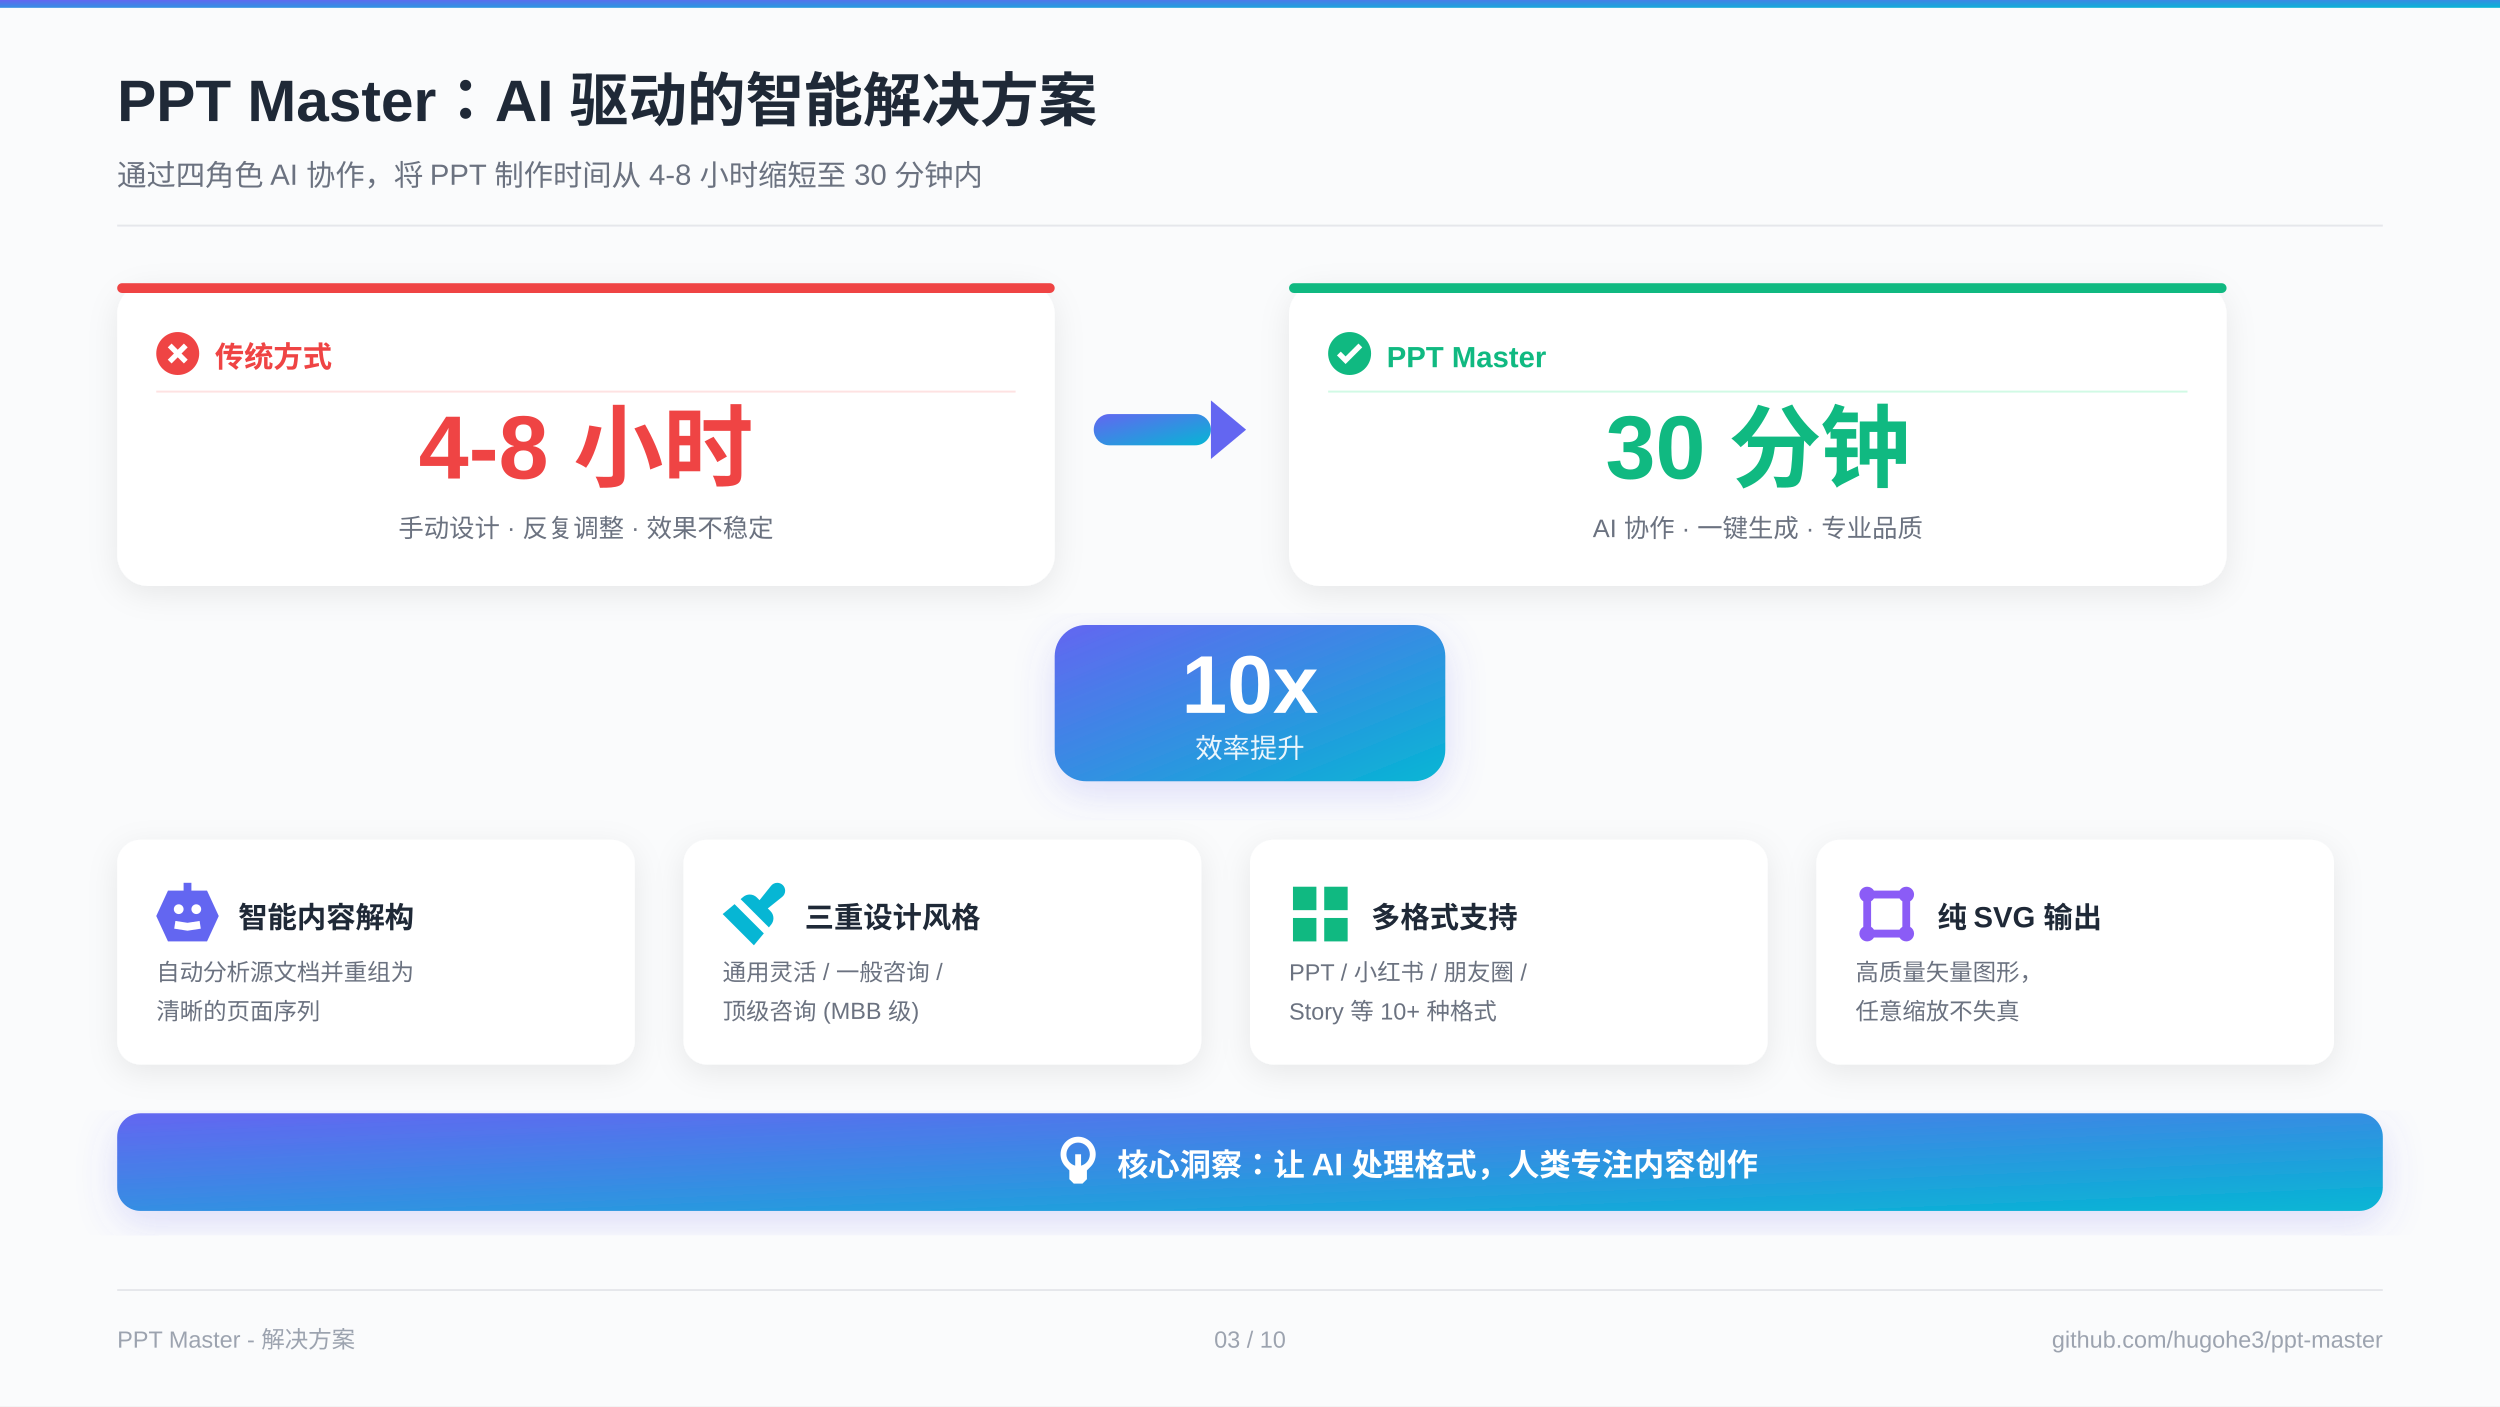
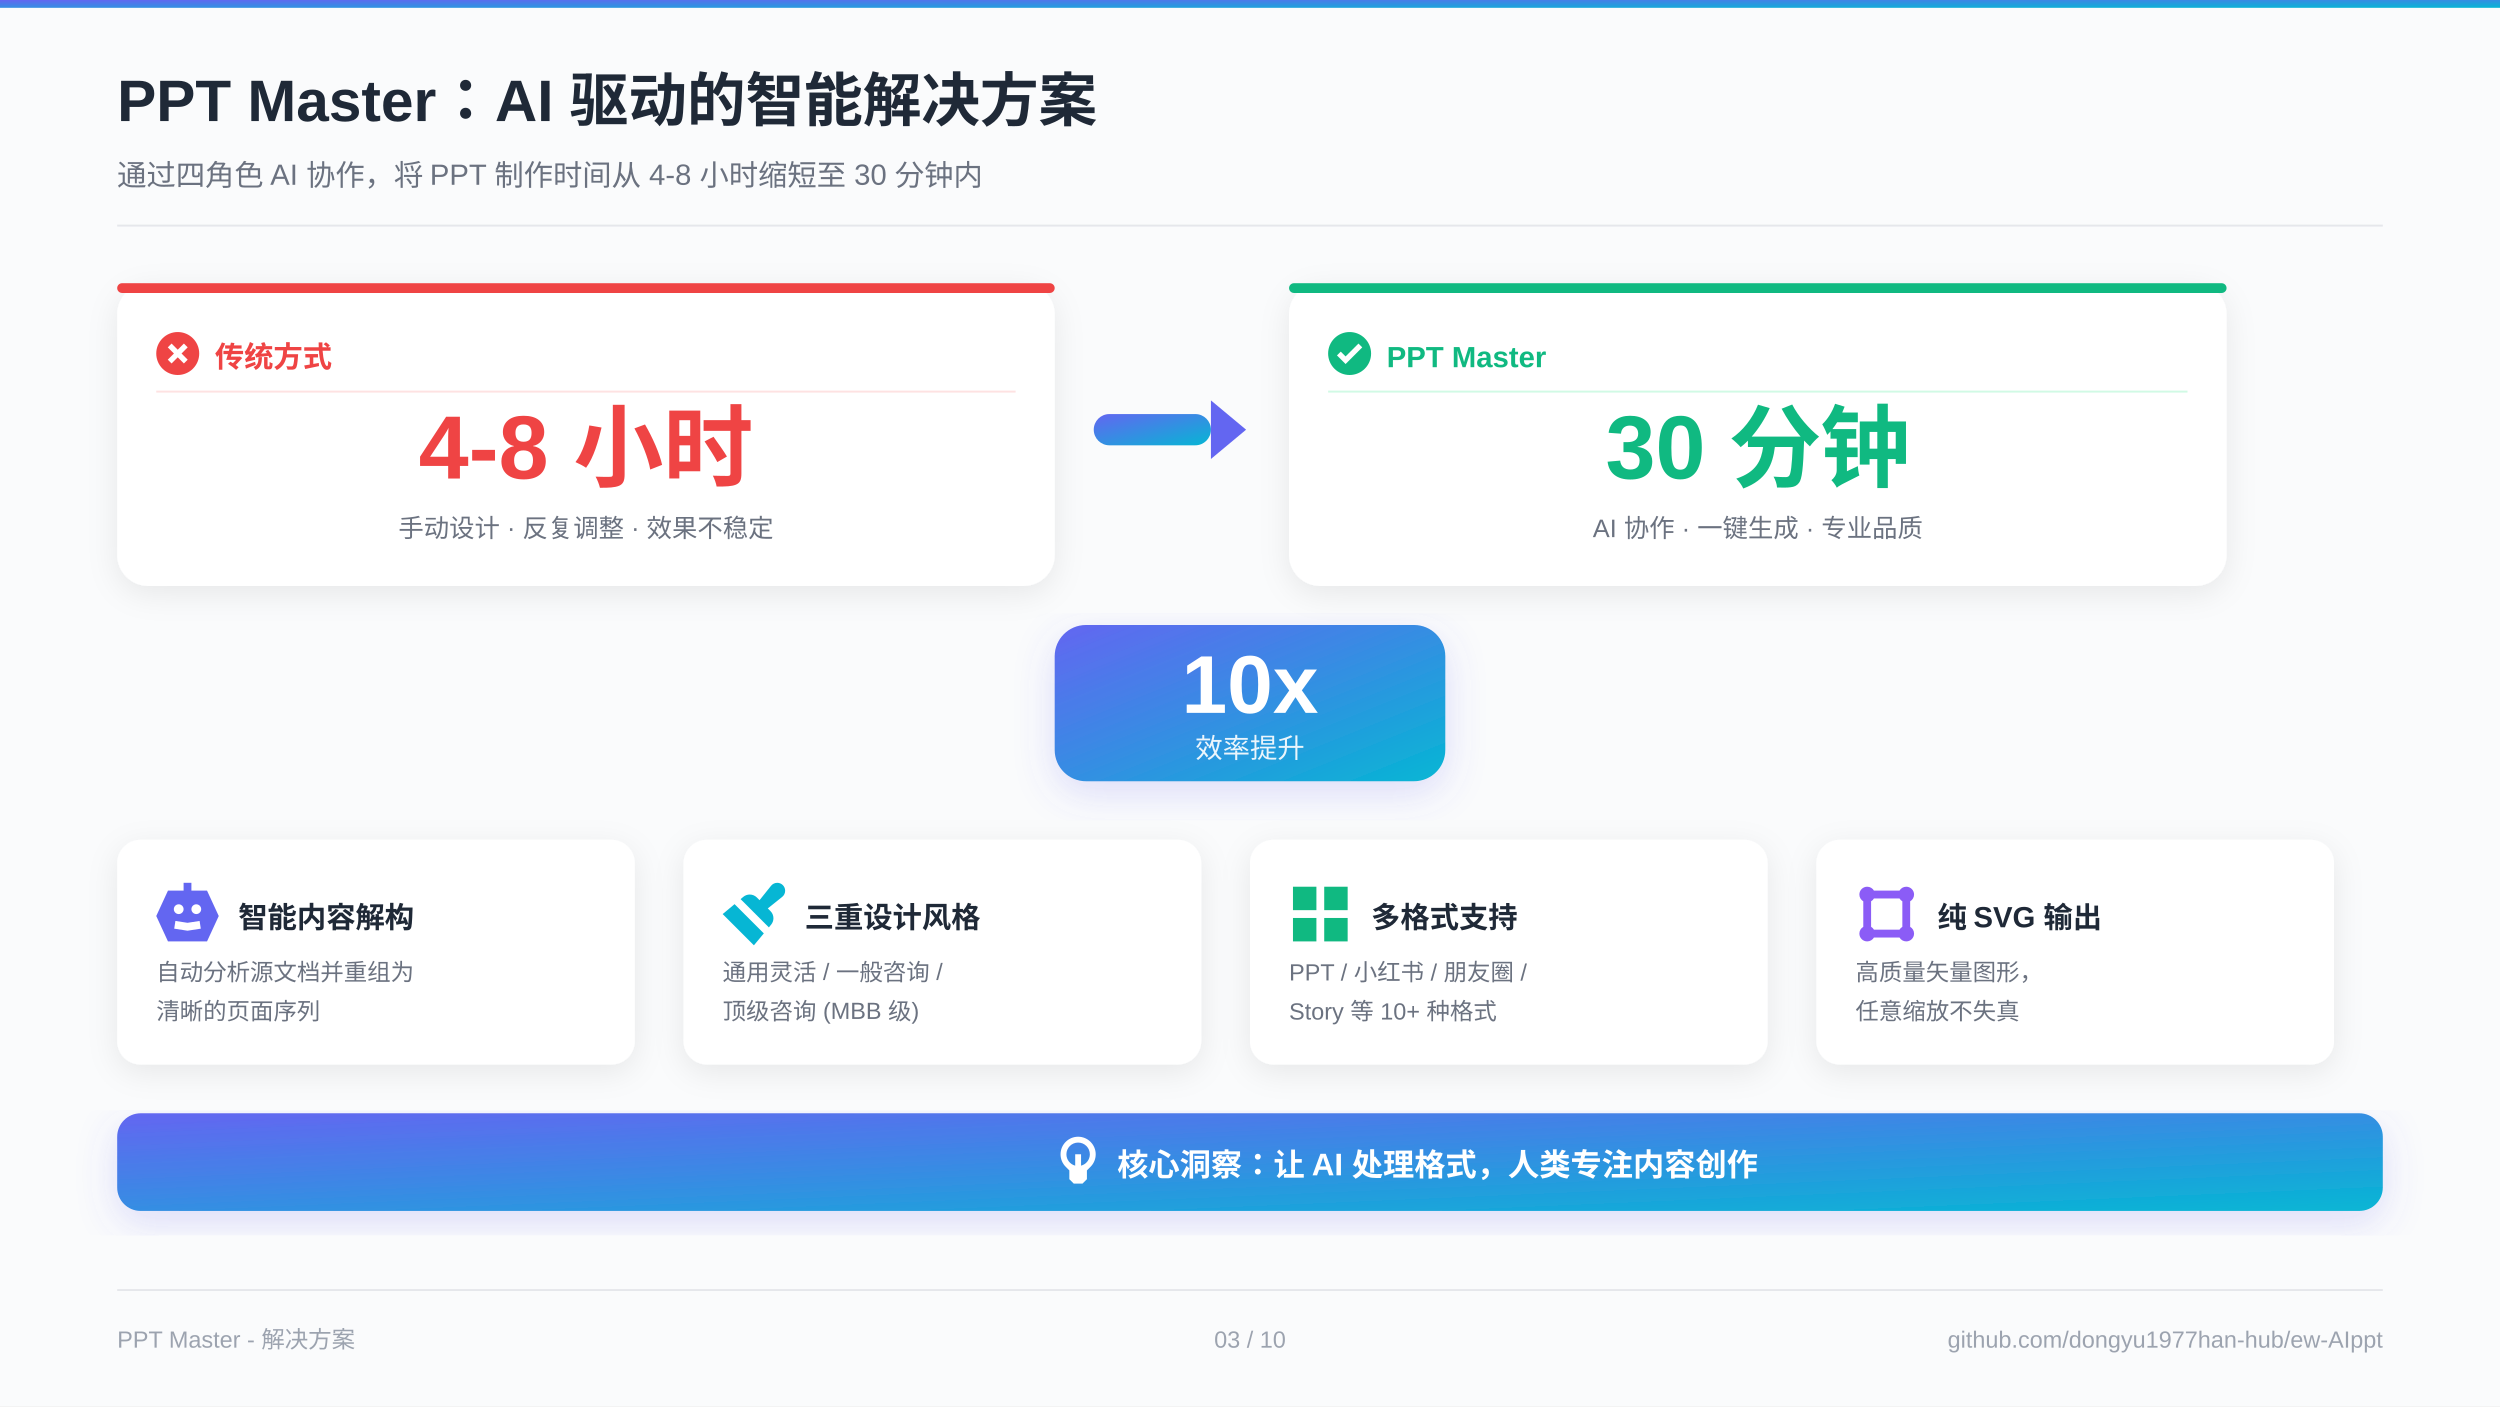
<svg xmlns="http://www.w3.org/2000/svg" viewBox="0 0 1280 720" width="1280" height="720">
  <defs>
    <linearGradient id="gradient1" x1="0%" y1="0%" x2="100%" y2="100%">
      <stop offset="0%" stop-color="#6366F1" />
      <stop offset="100%" stop-color="#06B6D4" />
    </linearGradient>
    <filter id="cardShadow" x="-15%" y="-15%" width="140%" height="140%">
      <feGaussianBlur in="SourceAlpha" stdDeviation="8" />
      <feOffset dx="0" dy="4" result="offsetBlur" />
      <feFlood flood-color="#000000" flood-opacity="0.08" result="shadowColor" />
      <feComposite in="shadowColor" in2="offsetBlur" operator="in" result="shadow" />
      <feMerge>
        <feMergeNode in="shadow" />
        <feMergeNode in="SourceGraphic" />
      </feMerge>
    </filter>
    <filter id="accentShadow" x="-15%" y="-15%" width="140%" height="140%">
      <feGaussianBlur in="SourceAlpha" stdDeviation="10" />
      <feOffset dx="0" dy="6" result="offsetBlur" />
      <feFlood flood-color="#6366F1" flood-opacity="0.20" result="shadowColor" />
      <feComposite in="shadowColor" in2="offsetBlur" operator="in" result="shadow" />
      <feMerge>
        <feMergeNode in="shadow" />
        <feMergeNode in="SourceGraphic" />
      </feMerge>
    </filter>
  </defs>
  <rect width="1280" height="720" fill="#FAFBFC" />
  <rect x="0" y="0" width="1280" height="4" fill="url(#gradient1)" />
  <text x="60" y="62" font-family="Microsoft YaHei, Arial, sans-serif" font-size="30" font-weight="bold" fill="#1F2937">PPT Master：AI 驱动的智能解决方案</text>
  <text x="60" y="95" font-family="Microsoft YaHei, Arial, sans-serif" font-size="15" fill="#6B7280">通过四角色 AI 协作，将 PPT 制作时间从 4-8 小时缩短至 30 分钟内</text>
  <rect x="60" y="115" width="1160" height="1" fill="#E5E7EB" />
  <g transform="translate(60, 145)">
    <g filter="url(#cardShadow)">
      <path fill="#FFFFFF" d="M16,0 H464 A16,16 0 0 1 480,16 V139 A16,16 0 0 1 464,155 H16 A16,16 0 0 1 0,139 V16 A16,16 0 0 1 16,0 Z" />
    </g>
    <path fill="#EF4444" d="M2.50,0 H477.50 A2.50,2.50 0 0 1 480,2.50 V2.50 A2.50,2.50 0 0 1 477.50,5 H2.50 A2.50,2.50 0 0 1 0,2.50 V2.50 A2.50,2.50 0 0 1 2.50,0 Z" />
    <g transform="translate(20.0, 25.0) scale(1.375)" fill="#EF4444">
      <path fill-rule="evenodd" clip-rule="evenodd" d="M8 16C12.418 16 16 12.418 16 8C16 3.582 12.418 0 8 0C3.582 0 0 3.582 0 8C0 12.418 3.582 16 8 16ZM4.293 5.707L6.586 8L4.293 10.293L5.707 11.707L8 9.414L10.293 11.707L11.707 10.293L9.414 8L11.707 5.707L10.293 4.293L8 6.586L5.707 4.293L4.293 5.707Z" />
    </g>
    <text x="50" y="43" font-family="Microsoft YaHei, Arial, sans-serif" font-size="15" font-weight="bold" fill="#EF4444">传统方式</text>
    <rect x="20" y="55" width="440" height="1" fill="#FEE2E2" />
    <text x="240" y="100" font-family="Arial, sans-serif" font-size="46" font-weight="bold" text-anchor="middle" fill="#EF4444">4-8 小时</text>
    <text x="240" y="130" font-family="Microsoft YaHei, Arial, sans-serif" font-size="13" text-anchor="middle" fill="#6B7280">手动设计 · 反复调整 · 效果不稳定</text>
    <g transform="translate(500, 55)">
      <path fill="url(#gradient1)" d="M8,12 H52 A8,8 0 0 1 60,20 V20 A8,8 0 0 1 52,28 H8 A8,8 0 0 1 0,20 V20 A8,8 0 0 1 8,12 Z" />
      <polygon points="60,5 78,20 60,35" fill="#6366F1" />
    </g>
    <g transform="translate(600, 0)">
      <g filter="url(#cardShadow)">
        <path fill="#FFFFFF" d="M16,0 H464 A16,16 0 0 1 480,16 V139 A16,16 0 0 1 464,155 H16 A16,16 0 0 1 0,139 V16 A16,16 0 0 1 16,0 Z" />
      </g>
      <path fill="#10B981" d="M2.50,0 H477.50 A2.50,2.50 0 0 1 480,2.50 V2.50 A2.50,2.50 0 0 1 477.50,5 H2.50 A2.50,2.50 0 0 1 0,2.50 V2.50 A2.50,2.50 0 0 1 2.50,0 Z" />
      <g transform="translate(20.0, 25.0) scale(1.375)" fill="#10B981">
        <path fill-rule="evenodd" clip-rule="evenodd" d="M8 16C12.418 16 16 12.418 16 8C16 3.582 12.418 0 8 0C3.582 0 0 3.582 0 8C0 12.418 3.582 16 8 16ZM12.707 5.707L11.293 4.293L6.5 9.086L4.707 7.293L3.293 8.707L6.5 11.914L12.707 5.707Z" />
      </g>
      <text x="50" y="43" font-family="Microsoft YaHei, Arial, sans-serif" font-size="15" font-weight="bold" fill="#10B981">PPT Master</text>
      <rect x="20" y="55" width="440" height="1" fill="#D1FAE5" />
      <text x="240" y="100" font-family="Arial, sans-serif" font-size="46" font-weight="bold" text-anchor="middle" fill="#10B981">30 分钟</text>
      <text x="240" y="130" font-family="Microsoft YaHei, Arial, sans-serif" font-size="13" text-anchor="middle" fill="#6B7280">AI 协作 · 一键生成 · 专业品质</text>
    </g>
  </g>
  <g transform="translate(540, 320)">
    <g filter="url(#accentShadow)">
      <path fill="url(#gradient1)" d="M16,0 H184 A16,16 0 0 1 200,16 V64 A16,16 0 0 1 184,80 H16 A16,16 0 0 1 0,64 V16 A16,16 0 0 1 16,0 Z" />
    </g>
    <text x="100" y="45" font-family="Arial, sans-serif" font-size="42" font-weight="bold" text-anchor="middle" fill="#FFFFFF">10x</text>
    <text x="100" y="68" font-family="Microsoft YaHei, Arial, sans-serif" font-size="14" text-anchor="middle" fill="#FFFFFF" fill-opacity="0.9">效率提升</text>
  </g>
  <g transform="translate(60, 430)">
    <g filter="url(#cardShadow)">
      <path fill="#FFFFFF" d="M12,0 H253 A12,12 0 0 1 265,12 V103 A12,12 0 0 1 253,115 H12 A12,12 0 0 1 0,103 V12 A12,12 0 0 1 12,0 Z" />
    </g>
    <g transform="translate(20.0, 22.0) scale(2.0)" fill="#6366F1">
      <path fill-rule="evenodd" clip-rule="evenodd" d="M9 0V2H13L16 8.5L13 15H3L0 8.5L3 2H7V0H9ZM4.598 11.738L8 12.262L11.402 11.738L11.098 9.762L8 10.238L4.902 9.762L4.598 11.738ZM7 6.75C7 7.44 6.44 8 5.75 8C5.06 8 4.5 7.44 4.5 6.75C4.5 6.06 5.06 5.5 5.75 5.5C6.44 5.5 7 6.06 7 6.75ZM10.25 8C10.94 8 11.5 7.44 11.5 6.75C11.5 6.06 10.94 5.5 10.25 5.5C9.56 5.5 9 6.06 9 6.75C9 7.44 9.56 8 10.25 8Z" />
    </g>
    <text x="62" y="45" font-family="Microsoft YaHei, Arial, sans-serif" font-size="15" font-weight="bold" fill="#1F2937">智能内容解构</text>
    <text x="20" y="72" font-family="Microsoft YaHei, Arial, sans-serif" font-size="12" fill="#6B7280">自动分析源文档并重组为</text>
    <text x="20" y="92" font-family="Microsoft YaHei, Arial, sans-serif" font-size="12" fill="#6B7280">清晰的页面序列</text>
    <g transform="translate(290, 0)">
      <g filter="url(#cardShadow)">
        <path fill="#FFFFFF" d="M12,0 H253 A12,12 0 0 1 265,12 V103 A12,12 0 0 1 253,115 H12 A12,12 0 0 1 0,103 V12 A12,12 0 0 1 12,0 Z" />
      </g>
      <g transform="translate(20.0, 22.0) scale(2.0)" fill="#06B6D4">
        <path d="M9.444 4.444L12.392 0.76C12.776 0.28 13.358 0 13.974 0C15.093 0 16 0.907 16 2.026C16 2.642 15.72 3.224 15.24 3.608L11.556 6.556L12.245 7.245C12.729 7.729 13 8.384 13 9.067C13 9.67 12.789 10.254 12.403 10.717L11.825 11.41L4.59 4.175L5.283 3.597C5.746 3.211 6.33 3 6.933 3C7.616 3 8.271 3.271 8.755 3.755L9.444 4.444Z" />
        <path d="M0 8L3.047 5.461L10.539 12.953L8 16L0 8Z" />
      </g>
      <text x="62" y="45" font-family="Microsoft YaHei, Arial, sans-serif" font-size="15" font-weight="bold" fill="#1F2937">三重设计风格</text>
      <text x="20" y="72" font-family="Microsoft YaHei, Arial, sans-serif" font-size="12" fill="#6B7280">通用灵活 / 一般咨询 /</text>
      <text x="20" y="92" font-family="Microsoft YaHei, Arial, sans-serif" font-size="12" fill="#6B7280">顶级咨询 (MBB 级)</text>
    </g>
    <g transform="translate(580, 0)">
      <g filter="url(#cardShadow)">
        <path fill="#FFFFFF" d="M12,0 H253 A12,12 0 0 1 265,12 V103 A12,12 0 0 1 253,115 H12 A12,12 0 0 1 0,103 V12 A12,12 0 0 1 12,0 Z" />
      </g>
      <g transform="translate(20.0, 22.0) scale(2.0)" fill="#10B981">
        <path fill-rule="evenodd" clip-rule="evenodd" d="M7 1H1V7H7V1ZM7 9H1V15H7V9ZM9 1H15V7H9V1ZM15 9H9V15H15V9Z" />
      </g>
      <text x="62" y="45" font-family="Microsoft YaHei, Arial, sans-serif" font-size="15" font-weight="bold" fill="#1F2937">多格式支持</text>
      <text x="20" y="72" font-family="Microsoft YaHei, Arial, sans-serif" font-size="12" fill="#6B7280">PPT / 小红书 / 朋友圈 /</text>
      <text x="20" y="92" font-family="Microsoft YaHei, Arial, sans-serif" font-size="12" fill="#6B7280">Story 等 10+ 种格式</text>
    </g>
    <g transform="translate(870, 0)">
      <g filter="url(#cardShadow)">
        <path fill="#FFFFFF" d="M12,0 H253 A12,12 0 0 1 265,12 V103 A12,12 0 0 1 253,115 H12 A12,12 0 0 1 0,103 V12 A12,12 0 0 1 12,0 Z" />
      </g>
      <g transform="translate(20.0, 22.0) scale(2.0)" fill="#8B5CF6">
        <path fill-rule="evenodd" clip-rule="evenodd" d="M1 3C1 3.74 1.402 4.387 2 4.732L2 11.268C1.402 11.613 1 12.26 1 13C1 14.105 1.895 15 3 15C3.74 15 4.387 14.598 4.732 14H11.268C11.613 14.598 12.26 15 13 15C14.105 15 15 14.105 15 13C15 12.26 14.598 11.613 14 11.268V4.732C14.598 4.387 15 3.74 15 3C15 1.895 14.105 1 13 1C12.26 1 11.613 1.402 11.268 2H4.732C4.387 1.402 3.74 1 3 1C1.895 1 1 1.895 1 3ZM4.732 12H11.268C11.443 11.696 11.696 11.443 12 11.268V4.732C11.696 4.557 11.443 4.304 11.268 4H4.732C4.557 4.304 4.304 4.557 4 4.732L4 11.268C4.304 11.443 4.557 11.696 4.732 12Z" />
      </g>
      <text x="62" y="45" font-family="Microsoft YaHei, Arial, sans-serif" font-size="15" font-weight="bold" fill="#1F2937">纯 SVG 输出</text>
      <text x="20" y="72" font-family="Microsoft YaHei, Arial, sans-serif" font-size="12" fill="#6B7280">高质量矢量图形，</text>
      <text x="20" y="92" font-family="Microsoft YaHei, Arial, sans-serif" font-size="12" fill="#6B7280">任意缩放不失真</text>
    </g>
  </g>
  <g filter="url(#accentShadow)">
    <path fill="url(#gradient1)" d="M72,570 H1208 A12,12 0 0 1 1220,582 V608 A12,12 0 0 1 1208,620 H72 A12,12 0 0 1 60,608 V582 A12,12 0 0 1 72,570 Z" />
  </g>
  <g transform="translate(540.0, 582.0) scale(1.5)" fill="#FFFFFF">
    <path fill-rule="evenodd" clip-rule="evenodd" d="M5 11.5V14.5L6.5 16H9.5L11 14.5V11.5L12.24 10.26C13.367 9.133 14 7.601 14 6.007C14 2.694 11.314 0 8 0C4.686 0 2 2.694 2 6.007C2 7.601 2.633 9.133 3.76 10.26L5 11.5ZM7 9.874V6H9V9.874C10.725 9.43 12 7.864 12 6C12 3.791 10.209 2 8 2C5.791 2 4 3.791 4 6C4 7.864 5.275 9.43 7 9.874Z" />
  </g>
  <text x="572" y="602" font-family="Microsoft YaHei, Arial, sans-serif" font-size="16" font-weight="bold" fill="#FFFFFF">核心洞察：让 AI 处理格式，人类专注内容创作</text>
  <rect x="60" y="660" width="1160" height="1" fill="#E5E7EB" />
  <text x="60" y="690" font-family="Microsoft YaHei, Arial, sans-serif" font-size="12" fill="#9CA3AF">PPT Master - 解决方案</text>
  <text x="640" y="690" font-family="Arial, sans-serif" font-size="12" text-anchor="middle" fill="#9CA3AF">03 / 10</text>
-   <text x="1220" y="690" font-family="Arial, sans-serif" font-size="12" text-anchor="end" fill="#9CA3AF">github.com/hugohe3/ppt-master</text>
+   <text x="1220" y="690" font-family="Arial, sans-serif" font-size="12" text-anchor="end" fill="#9CA3AF">github.com/dongyu1977han-hub/ew-AIppt</text>
</svg>
